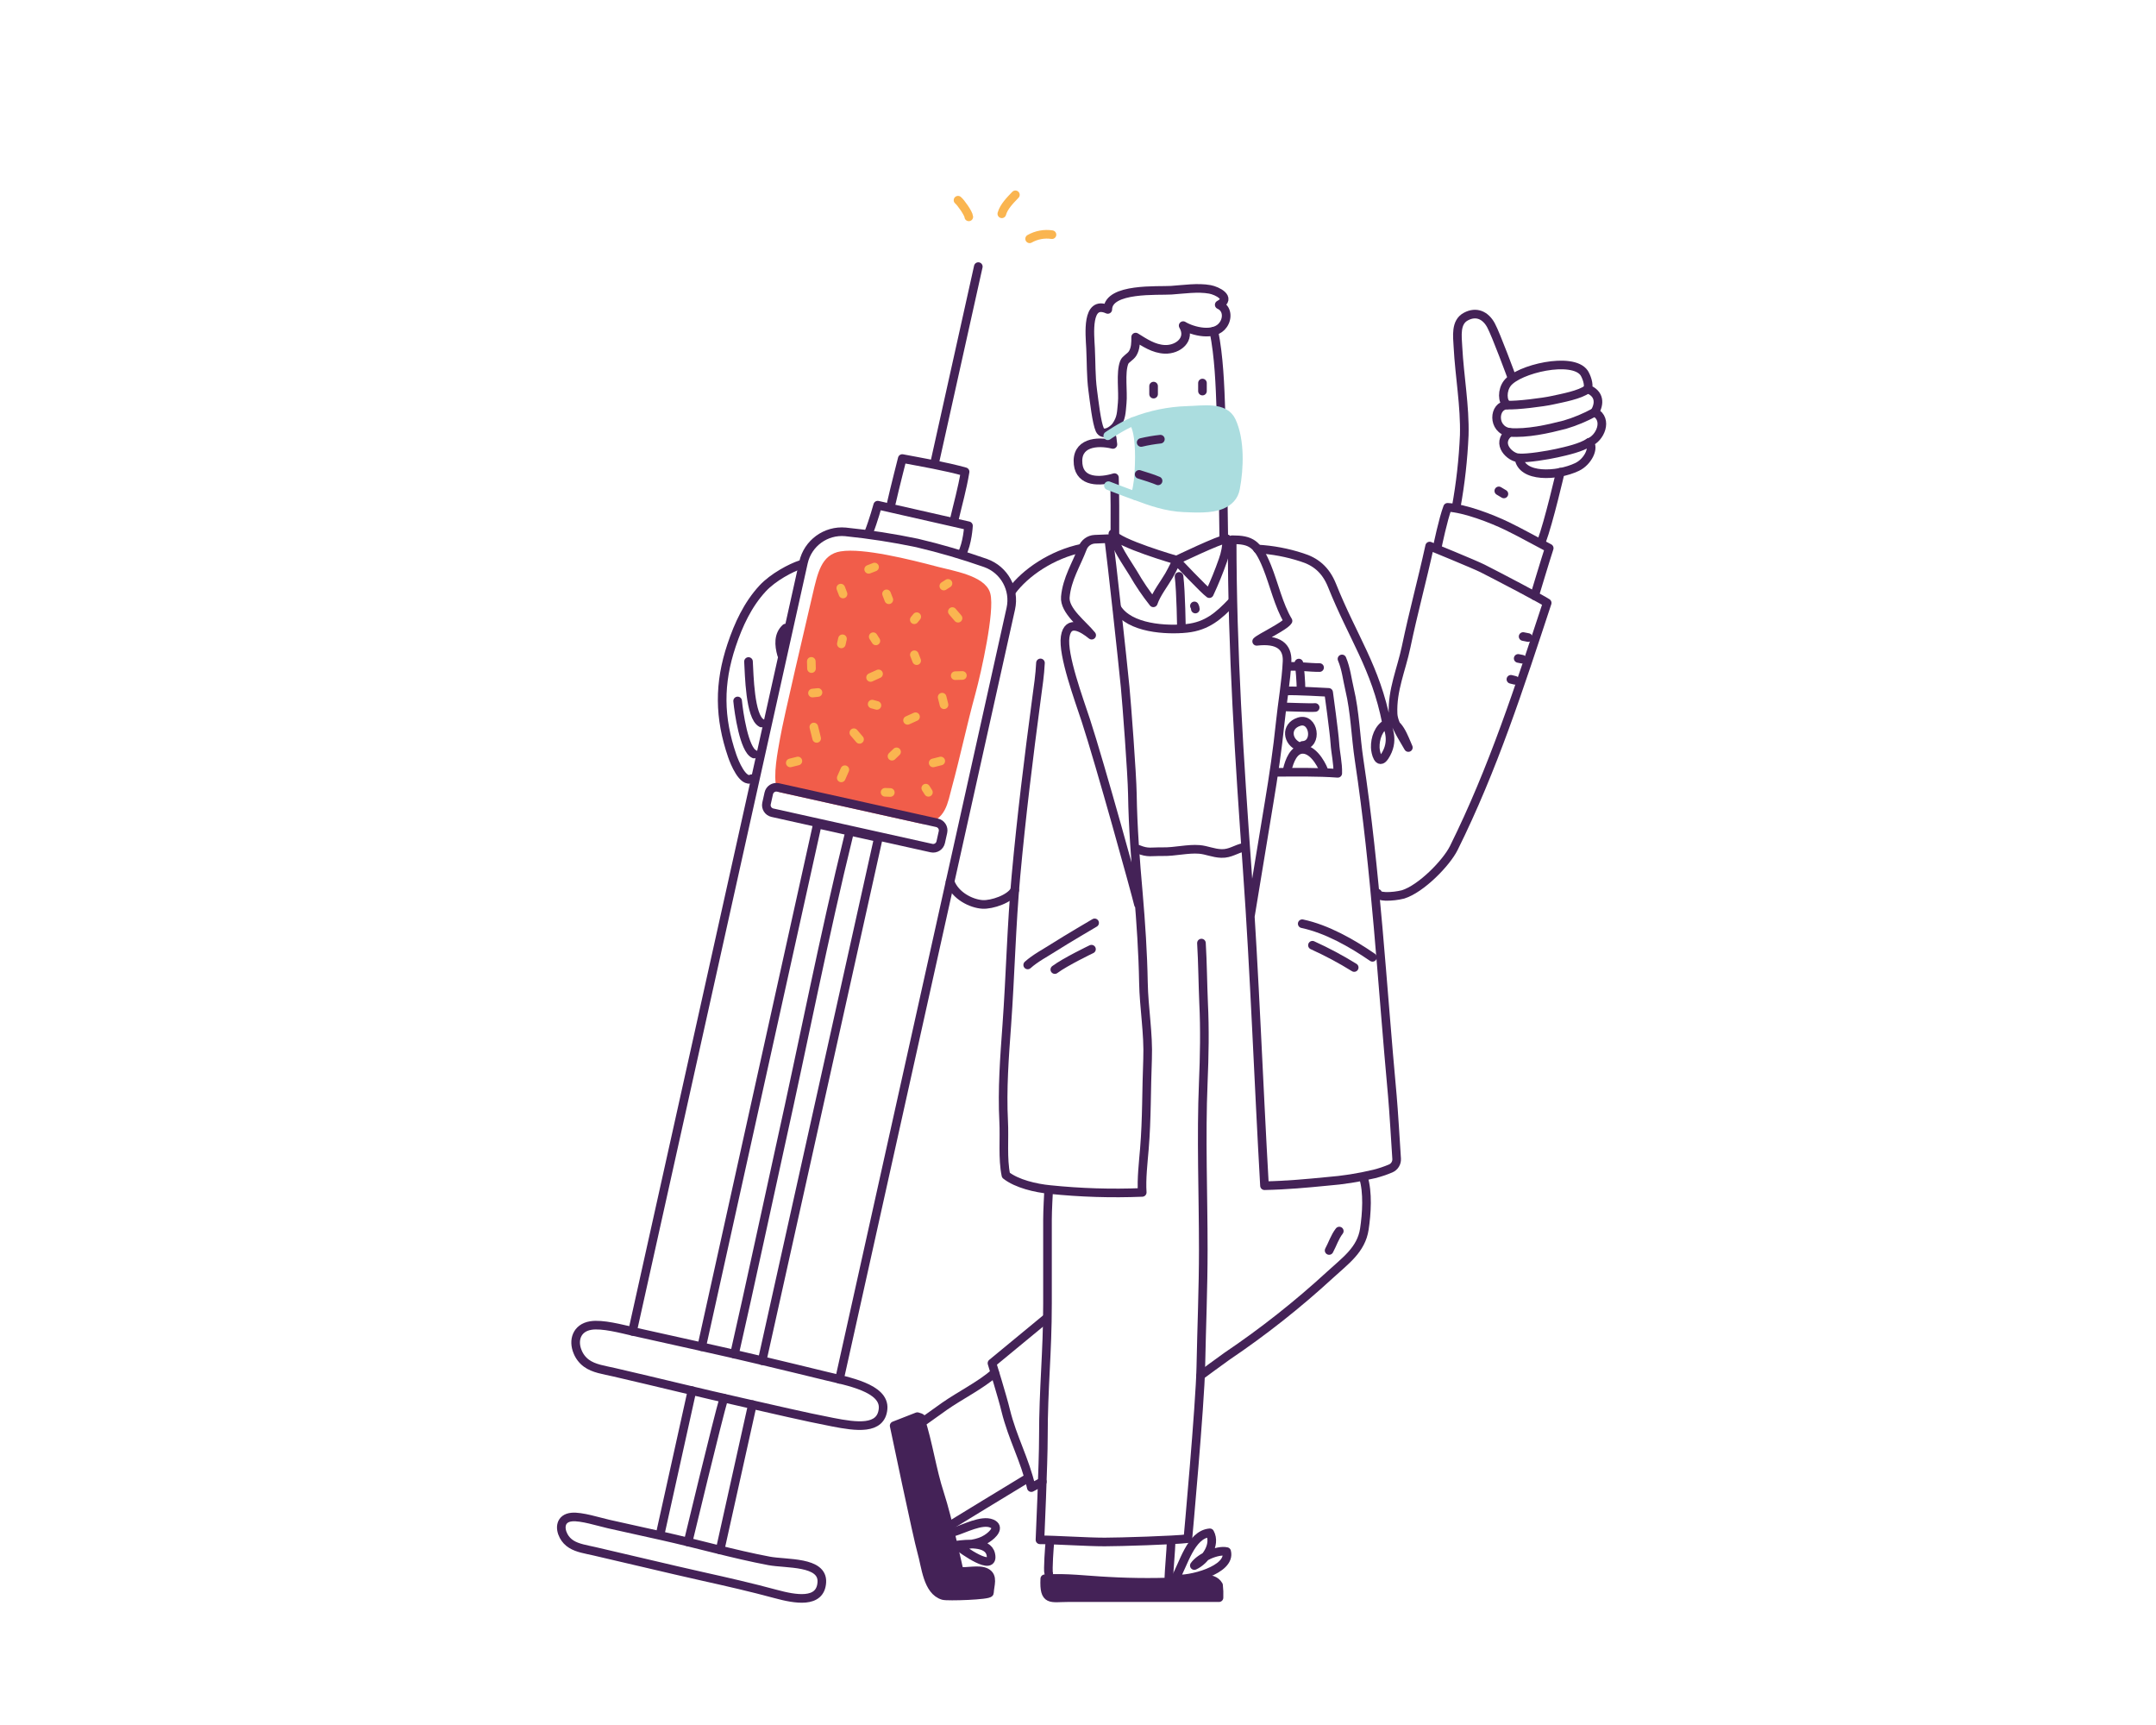
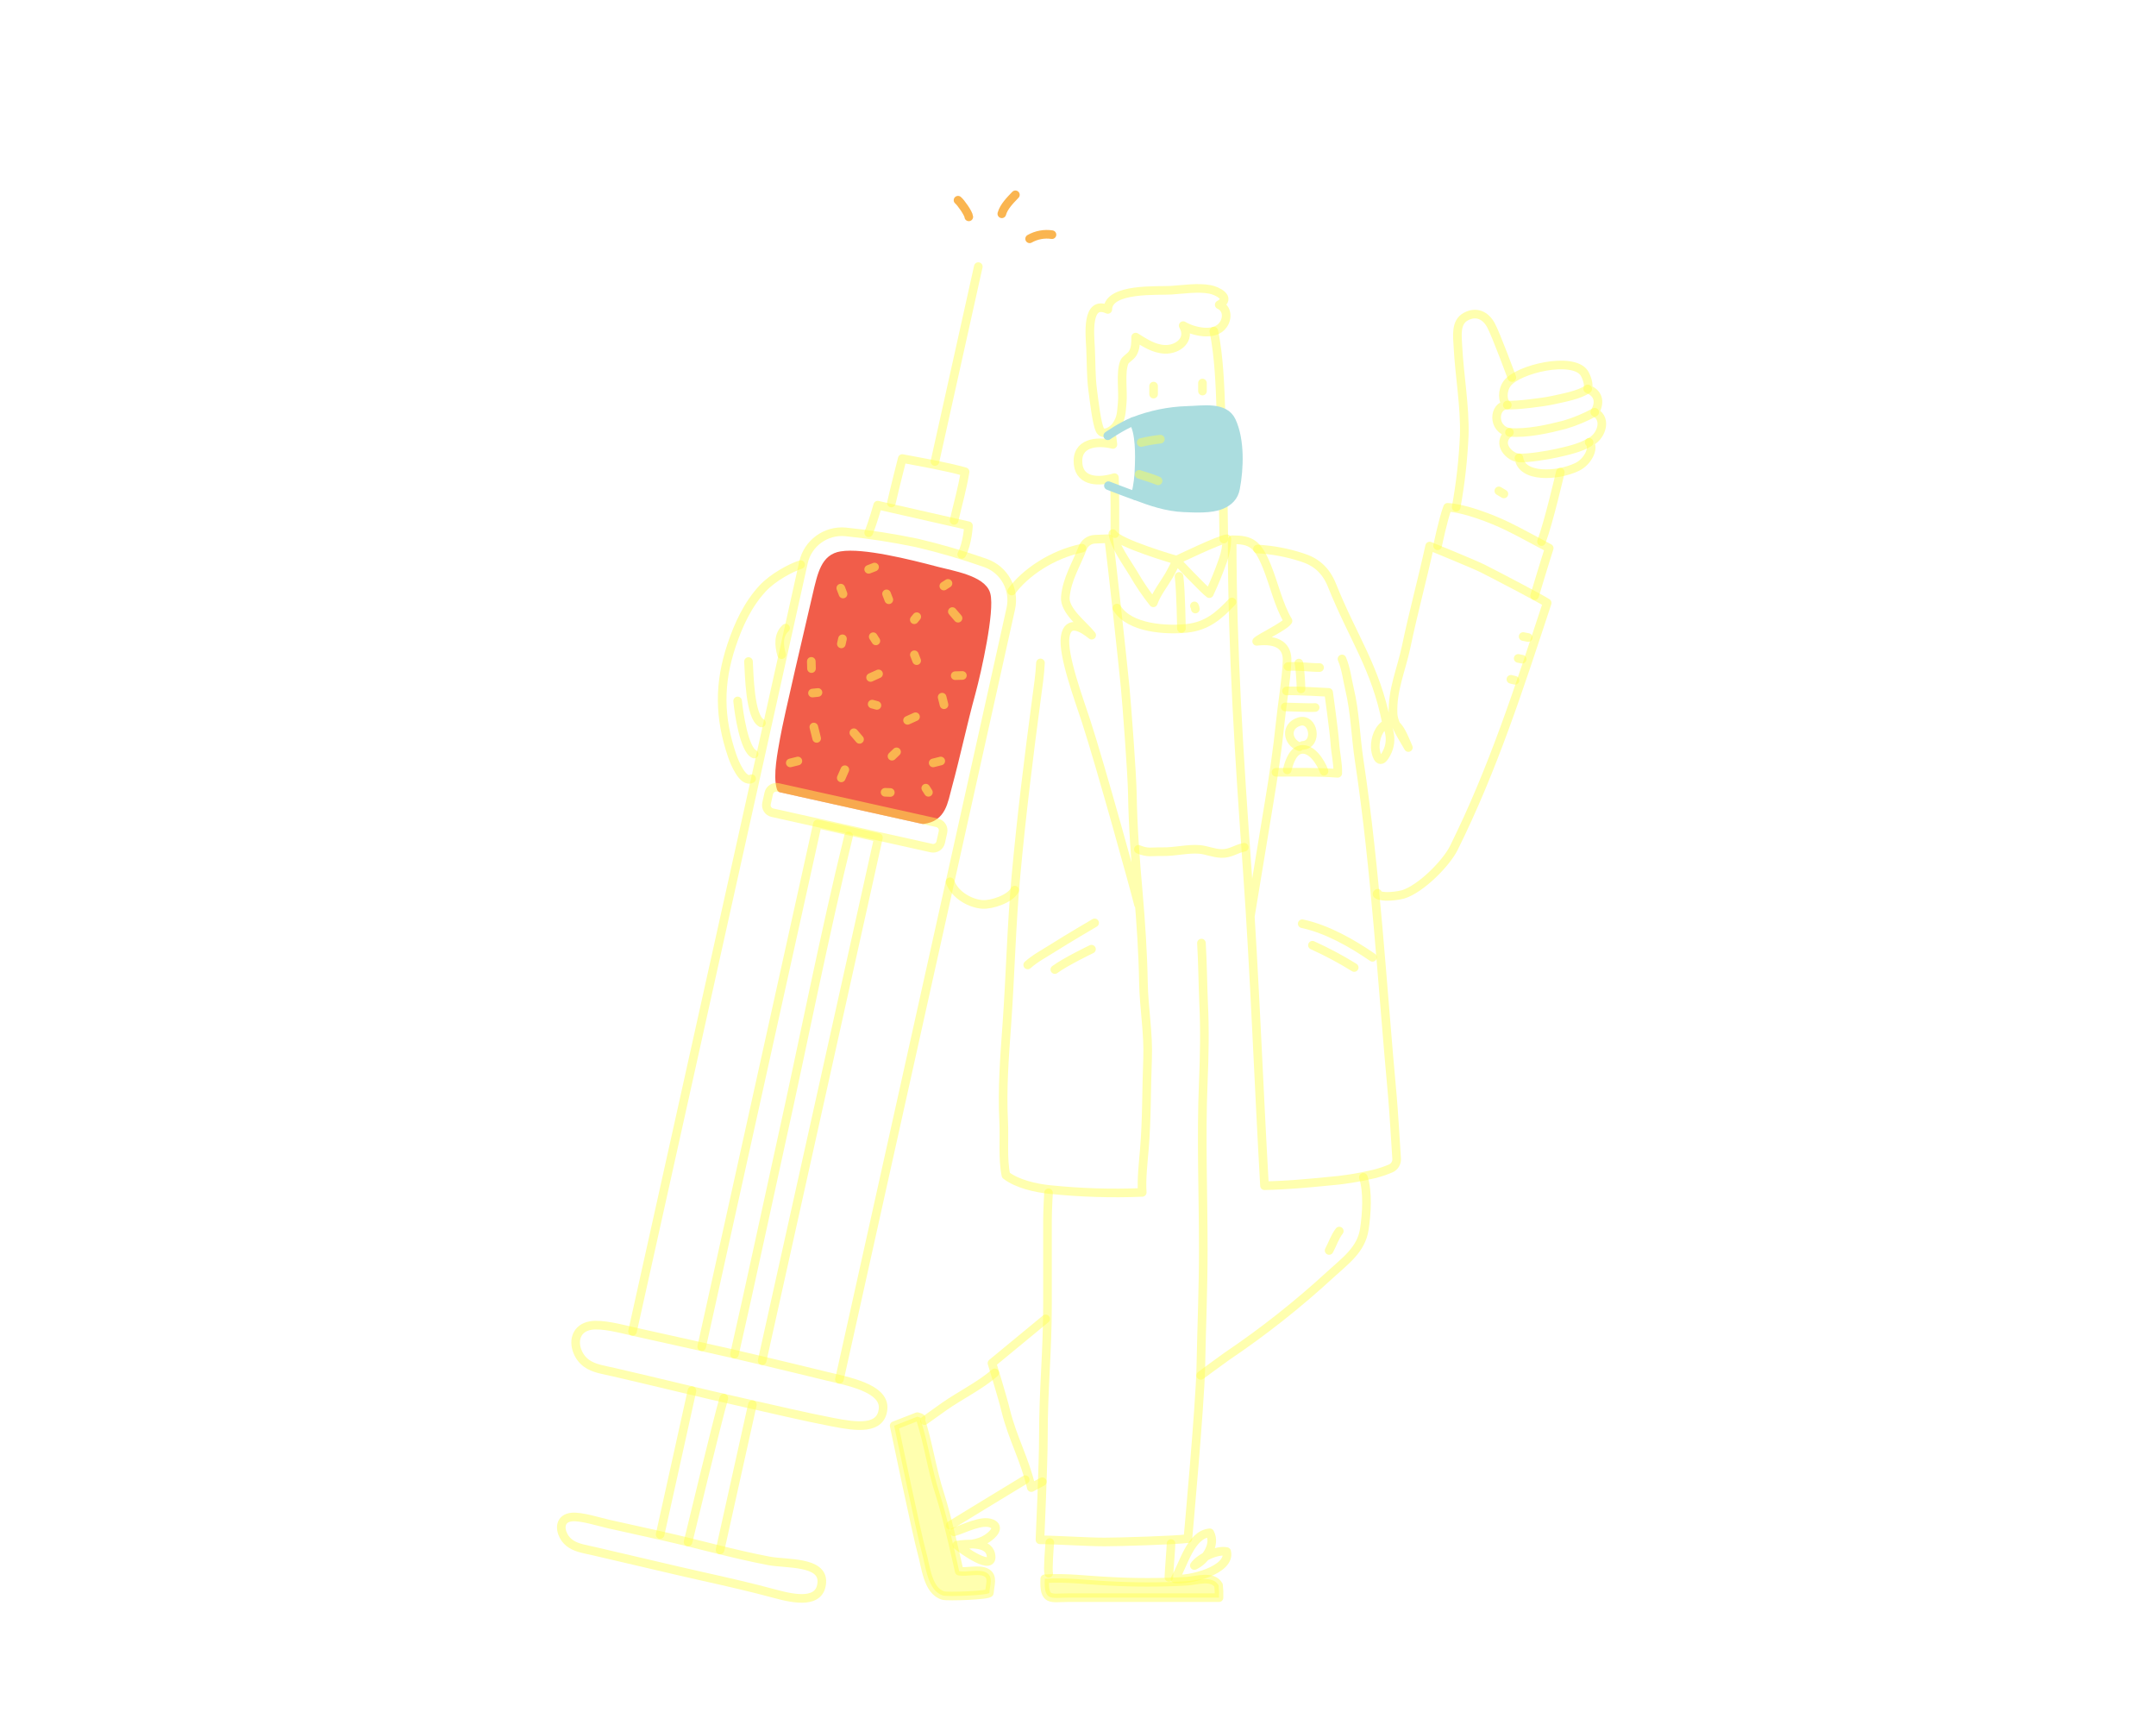
<svg xmlns="http://www.w3.org/2000/svg" viewBox="0 0 1000 800">
  <defs>
-     <style>.cls-1{fill:#f15d4a;stroke:#f15d4a;}.cls-1,.cls-2,.cls-3,.cls-4,.cls-5,.cls-6{stroke-linecap:round;stroke-linejoin:round;stroke-width:4px;}.cls-2,.cls-4,.cls-6{fill:none;}.cls-2,.cls-3{stroke:#442257;}.cls-3{fill:#442257;}.cls-4{stroke:#fab550;}.cls-5{fill:#abdddf;}.cls-5,.cls-6{stroke:#abdddf;}</style>
+     <style>.cls-1{fill:#f15d4a;stroke:#f15d4a;}.cls-1,.cls-2,.cls-3,.cls-4,.cls-5,.cls-6{stroke-linecap:round;stroke-linejoin:round;stroke-width:4px;}.cls-2,.cls-4,.cls-6{fill:none;}.cls-2,.cls-3{stroke:#FF57;}.cls-3{fill:#FF57;}.cls-4{stroke:#fab550;}.cls-5{fill:#abdddf;}.cls-5,.cls-6{stroke:#abdddf;}</style>
  </defs>
  <g id="Layer_2" data-name="Layer 2">
    <path class="cls-1" d="M362.28,365.5c-1.84-5.66.44-16.62,1.45-22.47,1.66-9.67,12.18-54.17,15.08-66.69,2.44-10.52,4-17.46,11.38-18.65,9.84-1.61,31.05,3.6,44.58,7.18,6.52,1.73,20.81,4,22.61,10.84,2,7.51-4.11,35.25-6.9,45.5-4,14.54-6.94,28.81-10.89,43.32-2,7.41-2.71,14.59-11.47,15.6Z" />
    <path class="cls-2" d="M515.81,203l.38,3.12c-7.52-1.86-17.23-.8-16.13,9.17.93,8.46,10.17,8.29,16.84,6.21.25,8.67.27,17.34.21,26" />
    <path class="cls-2" d="M566.3,190.92c-.43-12.46-.92-25.63-3.28-37.35" />
    <path class="cls-2" d="M567.62,250s-.09-7.28-.23-16.32" />
    <line class="cls-2" x1="535.06" y1="182.78" x2="535.06" y2="179.06" />
    <path class="cls-2" d="M510.1,199.29c-1.45-3.14-2.6-13.2-3.28-18.36-.85-6.32-.68-13.09-1-19.43s-2.09-22.58,8-18c.17-10.18,23.46-8.51,29.45-8.91,5.65-.38,12.31-1.42,17.94-.38,3.27.6,10.2,4,4.29,7.14,3.79,1.68,4,6.17,1.89,9.21-3.95,5.82-14.27,3.1-18.61.45,3.74,6.35-2.38,11.26-8.55,11-5.1-.21-9.37-3.13-13.49-5.68,0,2.57,0,5.27-1.38,7.55-1.1,1.77-3.27,2.54-3.92,4.2-1.86,4.82-.42,13.56-.94,18.84-.43,4.36-.29,6.94-2.84,10.61C516,199.82,511.56,202.44,510.1,199.29Z" />
    <path class="cls-2" d="M569.07,249.86c-3.37.26-23.38,9.91-23.38,9.91s-27.41-7.89-29.52-12.28c.86,5.73,6.38,13.28,9.46,18.36a109.81,109.81,0,0,0,9.31,13.72c1.42-4.24,5.06-8.86,7.28-12.7,1.67-2.9,3.49-6.82,3.49-6.82s12.94,13.71,15.21,15.26a164.58,164.58,0,0,0,6.32-15.53A30.69,30.69,0,0,0,569.07,249.86Z" />
    <path class="cls-2" d="M518.06,282c5.84,9.54,23.09,10.37,32.35,9.41,9.49-1,14.92-5.87,21-12.24" />
    <path class="cls-2" d="M546.87,267.33c.9,7.43,1.09,24.11,1.09,24.11" />
    <path class="cls-2" d="M554.43,282.45A3.33,3.33,0,0,0,554,281" />
    <path class="cls-2" d="M622.44,305.59c1.92,4.52,2.41,9.39,3.52,14.08,2.54,10.63,2.81,22,4.43,32.77C638.16,404,641,456.19,645.79,508.05c.58,6.27,1.56,22.47,2,29.34A4.58,4.58,0,0,1,645,541.9a52.08,52.08,0,0,1-7.63,2.55,140.27,140.27,0,0,1-21.87,3.44c-9.37.91-18.42,1.78-29,2-2.8-48.87-4.53-97.65-8-146.52-3.64-50.95-7-102-7-153.06,8.74,0,11.81,1.75,16.19,12.59,3.23,8,5.39,17.84,9.72,25.06-1.45,2.47-13.15,7.92-14.54,9.47,10.14-1.2,14.4,2.51,14.1,9.27-.39,9-2.29,19.65-3.19,28.58-1.22,12-3.12,24.81-5.11,36.73-2.79,16.75-8.76,53.14-8.76,53.14" />
    <path class="cls-2" d="M583.24,254.61a80.52,80.52,0,0,1,20.54,3.86c6.27,1.92,11.08,5.61,14.07,13.1,9.69,24.21,20.14,37.82,25.27,63.78.41,2.1,3.92,8.2-.9,15.49-2.84,4.28-4.27-1.78-4.34-4.17-.12-4.14,1.47-9.13,5.46-11.17,5-2.55,8.17,7.46,9.89,11.18-2.32-4.22-6.86-10.67-7.09-15.64-.5-11,3.86-20.54,6.05-31,3.44-16.45,7.33-30.44,10.92-46.8,0,0,20.91,8.55,24.51,10.37,6.26,3.15,28,14.53,30,16-12.84,38.89-25.06,76.9-43.31,113.66-3.48,7-15.17,18.93-23.54,21.53a32,32,0,0,1-8,.92c-1.79-.09-5-.61-3.79-1.46" />
    <path class="cls-2" d="M596.71,320.45c3.39-.28,19.54.65,19.54.65s2.58,18.57,2.88,23.48c.29,4.63,1.51,9.49,1.35,14.06-9.36-.7-19.47-.49-28.67-.47" />
    <path class="cls-2" d="M597.41,309.12c4.82-.37,9.7.5,14.64.47" />
    <path class="cls-2" d="M603.44,319.51c0-2.6-.53-10.7-1-12" />
    <path class="cls-2" d="M597.05,357.05c1-4.24,3-9.51,7.19-9.52,5.76,0,9.78,9.38,9.86,10.15" />
    <path class="cls-2" d="M602.71,346.31c-5.66-2.11-6.7-9.49-.23-11.59,6.85-2.23,9,10.62,1.65,11" />
    <path class="cls-2" d="M604,428.39c11.41,2.41,23,9,32.59,15.59" />
    <path class="cls-2" d="M608.74,438.37a168.64,168.64,0,0,1,19.37,10.33" />
    <path class="cls-2" d="M507.71,428s-13,7.62-18.76,11.3c-4,2.58-8.72,5-12.28,8.21" />
    <path class="cls-2" d="M506.25,440.2s-12.14,5.81-17,9.45" />
    <path class="cls-2" d="M482.59,307.44c-.25,5.45-1.1,11.1-1.83,16.53-3.66,27.47-7,54.5-9.53,82.13-2.12,23-2.59,46.26-4.26,69.38-1.08,14.82-2.21,29.7-1.45,44.55.42,8-.57,17.27,1.05,25,5.09,4,13.81,6,20.38,6.64A297.6,297.6,0,0,0,529.79,553c-.43-6.16.48-13.88,1-20.19,1.16-13.85.91-27.64,1.48-41.61.48-12-1.71-23.6-1.92-35.58C530.11,442,529.18,428,528,414.29c-1.36-15.31-2.54-30.63-2.78-46-.15-9.41-2.65-42.33-3.35-49.62-1.23-12.72-6.3-59-7.61-68.85,0,0-3.34.11-6.49.26a6.38,6.38,0,0,0-5.64,4.11c-2.92,7.67-7.24,14.25-8,22.63-.6,6.4,8.22,12.77,12.21,17.76-4-3.27-11-7.66-12.29.72s6.44,29.2,9.58,38.79c6.69,20.45,23.14,80,24.41,85.38" />
    <path class="cls-2" d="M501.85,254.22c-14,2.9-26.39,11.47-32.58,19.89" />
    <path class="cls-2" d="M470.66,412.81c-2.15,4.09-10.65,6.89-14.94,6.63-5.23-.32-12.68-4-15.05-10.5" />
    <path class="cls-2" d="M666.79,253.11s2.52-12.25,4.63-17.83c8.13.46,20.29,5.18,27.55,8.67,5.81,2.79,14,7.37,19.59,10.27-1.61,4.86-6.78,22.06-6.78,22.06" />
    <path class="cls-2" d="M675.41,235.21a246.2,246.2,0,0,0,3.74-33.37c.37-13.52-2.21-27.4-2.92-40.92-.27-5.12-1.24-11.47,3.67-14.1s9.15-.54,11.63,4c2.37,4.32,9.7,24.26,9.7,24.26" />
    <path class="cls-2" d="M704.51,212.35c-3.83,0-11.1-6.52-4.39-11.83-8.12-1.32-7.45-12.64-1-12.68-2.4-1.56-2.49-6.84,0-10.09,5.12-6.68,30.28-12.57,35.65-4.78,1.06,1.67,2.43,5.29,1.65,7.41,5.62,2.22,5.62,6.82,3.26,10.79,6.33,3.43,2.47,12.11-2.57,14,2.57,2.35-.57,9-5.65,11.4C722.13,221,705.66,221.66,704.51,212.35Z" />
    <path class="cls-2" d="M723.71,219s-5.36,23.2-8.73,32.17" />
    <path class="cls-2" d="M699.11,187.84c4,.32,16.92-1.31,20.84-2.21,4.54-1,13-2.5,16.46-5.25" />
    <path class="cls-2" d="M700.12,200.52c8.24.62,17.73-1.51,25.66-3.56a71,71,0,0,0,13.89-5.79" />
    <path class="cls-2" d="M695.18,227.66c.76.49,1.6,1,2.36,1.41" />
    <line class="cls-2" x1="706.46" y1="295.2" x2="708.82" y2="295.67" />
    <line class="cls-2" x1="704.17" y1="305.35" x2="706.02" y2="305.72" />
    <line class="cls-2" x1="700.79" y1="315.04" x2="702.68" y2="315.51" />
    <path class="cls-2" d="M528,393.89c4.54,1.85,6,1,11.36,1.09,5.5.11,11.61-1.5,16.95-1.05,3.39.29,6.44,1.76,10.16,1.89,4.26.15,6.84-2.2,10.62-2.89" />
    <path class="cls-2" d="M557.26,437.37c.54,8.78.62,19.07,1,27.81.6,12.19.37,24.58-.15,36.79-1.08,25.62,0,51.74,0,77.49,0,18.14-.79,36.28-1.14,54.42-.32,17.37-6,79.69-6,79.69-6.26.77-31.65,1.55-38.61,1.55-8.35,0-22.66-1-30-1,0,0,1.6-35.83,1.58-47.63,0-23.18,1.91-38.71,1.91-61.86V565.71c0-4.33.47-12.52.47-12.52" />
    <path class="cls-2" d="M632.36,546c2.2,6.89,1.53,16.9.46,24-1.45,9.7-9,14.82-16,21.3A406.64,406.64,0,0,1,569.07,629c-2.24,1.54-12.14,8.87-12.14,8.87" />
    <path class="cls-2" d="M621.19,570.93c-2.11,2.73-3.09,6-4.72,9" />
    <path class="cls-2" d="M485,611.66l-24.9,20.54s5,16.16,6.35,21.88c3.24,13.14,8.85,22.61,11.89,35.82l5.12-2.73" />
    <path class="cls-2" d="M461.38,636.69c-6.58,5.77-16,10.41-23.36,15.55-2.4,1.67-9.23,6.59-9.23,6.59" />
    <path class="cls-2" d="M475.51,686.23c-3.4,2-34.79,21.2-34.79,21.2" />
    <path class="cls-3" d="M425.48,657l-10.75,4.2s10.87,52,12.75,58.47c1.95,6.73,2.65,18.14,10,20.3,1.9.56,21.41-.05,21.45-1.33.14-3.58,2-7.55-1.58-9.39-3.3-1.7-8.91,0-12.46-.58,0,0-5.32-24.57-9-35.8s-5.29-23.5-9-34.84C427.4,657.72,427.82,657.67,425.48,657Z" />
    <path class="cls-2" d="M442.48,710.43c4.76-1.42,12.85-5.8,17.5-3.86,3.95,1.65.67,5.13-2.26,7-3.86,2.53-9.42,3-13.89,3,4.12-.54,14.35-1.78,15.71,4.21,2,8.84-13.41-2.2-15.71-4.21" />
    <path class="cls-3" d="M565.4,740.94a36.78,36.78,0,0,0-.21-5.75c-2.8-4.78-10.28-2.15-14.66-1.87a323.12,323.12,0,0,1-36.56,0c-10-.48-19.28-1.79-29.38-1.14-.5,10.63,2.78,8.77,10.68,8.76H565.4Z" />
    <path class="cls-2" d="M486.41,729.63c-.49-1.35.35-12.8.53-14.25" />
    <path class="cls-2" d="M542.15,731.52c0-1.89,1-13.78,1-15.67" />
    <path class="cls-2" d="M545,732.23c3.92-6.51,7.19-20.62,16.15-21.36,3,5.53-2.07,12.85-7.19,15.18,2.58-3.74,10.72-7.45,15-6.47C571.12,728.18,551.44,733.1,545,732.23Z" />
    <path class="cls-2" d="M371.35,261.84c-4.4,1.42-12.77,5.81-17.63,11.07-6.91,7.46-11.21,16.82-14.39,26.32-5.95,17.75-5.8,33.57.28,51.29,1,2.93,4.93,12.79,9,10.61" />
    <path class="cls-2" d="M342.13,325.08c.51,5.33,3,22.6,7.64,24.62" />
    <path class="cls-2" d="M347.17,306.79c.35,5.84.63,25.73,6,28.51" />
    <path class="cls-2" d="M364.38,291.29c-3.42,3.17-3.13,7.83-1.86,12.33" />
    <path class="cls-2" d="M293.38,617.44,372.66,260.9a18.26,18.26,0,0,1,19.52-14.23,319.39,319.39,0,0,1,33.18,5.14,311,311,0,0,1,31.81,9.31,18.28,18.28,0,0,1,11.66,21.16L389.36,639.69" />
    <path class="cls-2" d="M402.92,247.08c2.26-5.75,4.18-12.8,4.18-12.8l42.1,9.56s-.39,8.08-3.13,13.28" />
    <path class="cls-2" d="M413.43,233.28c1.51-6.75,5.06-20.62,5.06-20.62,9.34,1.78,19.84,3.53,29.14,6.13-1.39,8.29-3.25,14.54-5.11,22.57" />
    <line class="cls-2" x1="433.66" y1="214.02" x2="453.76" y2="123.64" />
    <line class="cls-2" x1="348.97" y1="651.42" x2="333.99" y2="718.82" />
    <polyline class="cls-2" points="325.46 624.57 379.13 382.16 407.44 388.45 353.5 631.05" />
    <line class="cls-2" x1="306.18" y1="711.65" x2="320.95" y2="644.96" />
    <path class="cls-2" d="M272,632.22c3.47,2.53,8.12,3.1,12.86,4.19,20.11,4.64,40.14,9.64,60.28,14.14,13.81,3.09,27.2,6.33,41.06,9,10.94,2.14,22.49,3.75,23.39-6.18.88-9.75-16.75-12.83-26.26-15.16-19.69-4.8-39.71-9.65-59.52-14q-15.11-3.36-30.21-6.72c-5.31-1.2-14.27-3.63-19.6-2.75-6.57,1.08-8.28,6.89-6.13,12.09A12.15,12.15,0,0,0,272,632.22Z" />
    <path class="cls-2" d="M265,716.15c2.94,1.84,6.78,2.38,10.71,3.28,16.68,3.82,33.31,7.89,50,11.62,11.45,2.55,22.78,5.13,34.08,8.19,8.91,2.41,20.77,4.66,21.39-5.41.61-9.88-16.51-8.43-24.48-9.94-16.51-3.11-33-7.88-49.38-11.53q-12.53-2.79-25.05-5.57c-4.41-1-12.71-3.66-17.06-3.23-5.37.52-5.72,5.15-3.79,8.77A9.93,9.93,0,0,0,265,716.15Z" />
    <rect class="cls-2" x="390.42" y="337.84" width="12" height="82.77" rx="3.59" transform="translate(-59.8 683.88) rotate(-77.46)" />
    <path class="cls-2" d="M335.74,648.42c-2.86,9.54-16.6,66.71-16.6,66.71" />
    <path class="cls-2" d="M393.62,387.63c-11.14,45.2-21.28,97-31.36,142.31-4.39,19.74-15,69.31-21.6,98.1" />
    <line class="cls-4" x1="377.47" y1="337.17" x2="378.79" y2="342.45" />
    <line class="cls-4" x1="403.79" y1="314.19" x2="407.49" y2="312.52" />
    <line class="cls-4" x1="390.76" y1="296.25" x2="390.23" y2="298.62" />
    <line class="cls-4" x1="389.97" y1="272.75" x2="391.02" y2="275.48" />
    <line class="cls-4" x1="424.07" y1="287.41" x2="425.21" y2="286" />
    <line class="cls-4" x1="437.76" y1="271.79" x2="439.7" y2="270.55" />
    <line class="cls-4" x1="441.72" y1="283.62" x2="444.36" y2="286.7" />
    <line class="cls-4" x1="424.11" y1="303.66" x2="425.17" y2="306.39" />
    <line class="cls-4" x1="420.94" y1="334.07" x2="424.64" y2="332.4" />
    <line class="cls-4" x1="443.04" y1="313.35" x2="446.38" y2="313.26" />
    <line class="cls-4" x1="436.98" y1="323.32" x2="437.86" y2="326.84" />
    <line class="cls-4" x1="429.39" y1="365.52" x2="430.62" y2="367.45" />
    <line class="cls-4" x1="432.82" y1="353.81" x2="436.34" y2="352.93" />
    <line class="cls-4" x1="413.73" y1="350.71" x2="415.84" y2="348.68" />
    <line class="cls-4" x1="412.95" y1="367.53" x2="410.52" y2="367.44" />
    <line class="cls-4" x1="396.03" y1="339.81" x2="398.67" y2="342.89" />
    <line class="cls-4" x1="404.53" y1="326.54" x2="406.74" y2="327.14" />
    <line class="cls-4" x1="406.25" y1="297.22" x2="405.02" y2="295.28" />
    <line class="cls-4" x1="379.4" y1="321.15" x2="376.85" y2="321.42" />
    <line class="cls-4" x1="376.39" y1="310.06" x2="376.3" y2="306.72" />
    <line class="cls-4" x1="366.55" y1="353.81" x2="370.07" y2="352.93" />
    <line class="cls-4" x1="390.19" y1="360.76" x2="391.86" y2="356.97" />
    <line class="cls-4" x1="412.26" y1="278.14" x2="411.2" y2="275.41" />
    <line class="cls-4" x1="402.91" y1="264.04" x2="405.64" y2="262.98" />
    <path class="cls-4" d="M449.35,100.57c-.11-1.61-3.76-6.76-5-7.72" />
    <path class="cls-4" d="M464.67,99.15c.93-3.36,3.89-6.29,6.29-8.8" />
    <path class="cls-4" d="M477.56,110.75a16.09,16.09,0,0,1,10.37-1.92" />
    <path class="cls-5" d="M571.22,195.28c-3.29-7.05-13.25-5.11-20.54-4.94a74.77,74.77,0,0,0-25.08,5.16v0c3.16,4.68,3,15.8,2.73,21.62A58,58,0,0,1,526.82,229l-.3.88c7.42,2.82,14.64,5.29,22.63,5.62,5.11.21,12.38.65,17.25-1.34,3.58-1.47,6-3.86,6.68-7.68C574.85,217.21,575.31,204.05,571.22,195.28Z" />
    <path class="cls-2" d="M529.29,205.21a73.3,73.3,0,0,1,8.92-1.53" />
    <path class="cls-2" d="M528.36,220c1.42.37,7.59,2.42,8.78,3" />
    <path class="cls-6" d="M526.52,229.88c-2.51-.8-12.41-4.64-12.41-4.64" />
    <path class="cls-6" d="M513.81,202.09s6.58-4.58,11.79-6.6" />
    <line class="cls-2" x1="557.73" y1="181.37" x2="557.73" y2="177.64" />
    <path class="cls-2" d="M596.11,327.86c2.29,0,11.64.47,13.89.25" />
    <path class="cls-2" d="M704.51,212.35c4,.31,13.64-1.3,17.56-2.19,4.54-1,11.38-2.55,15-5" />
  </g>
</svg>
